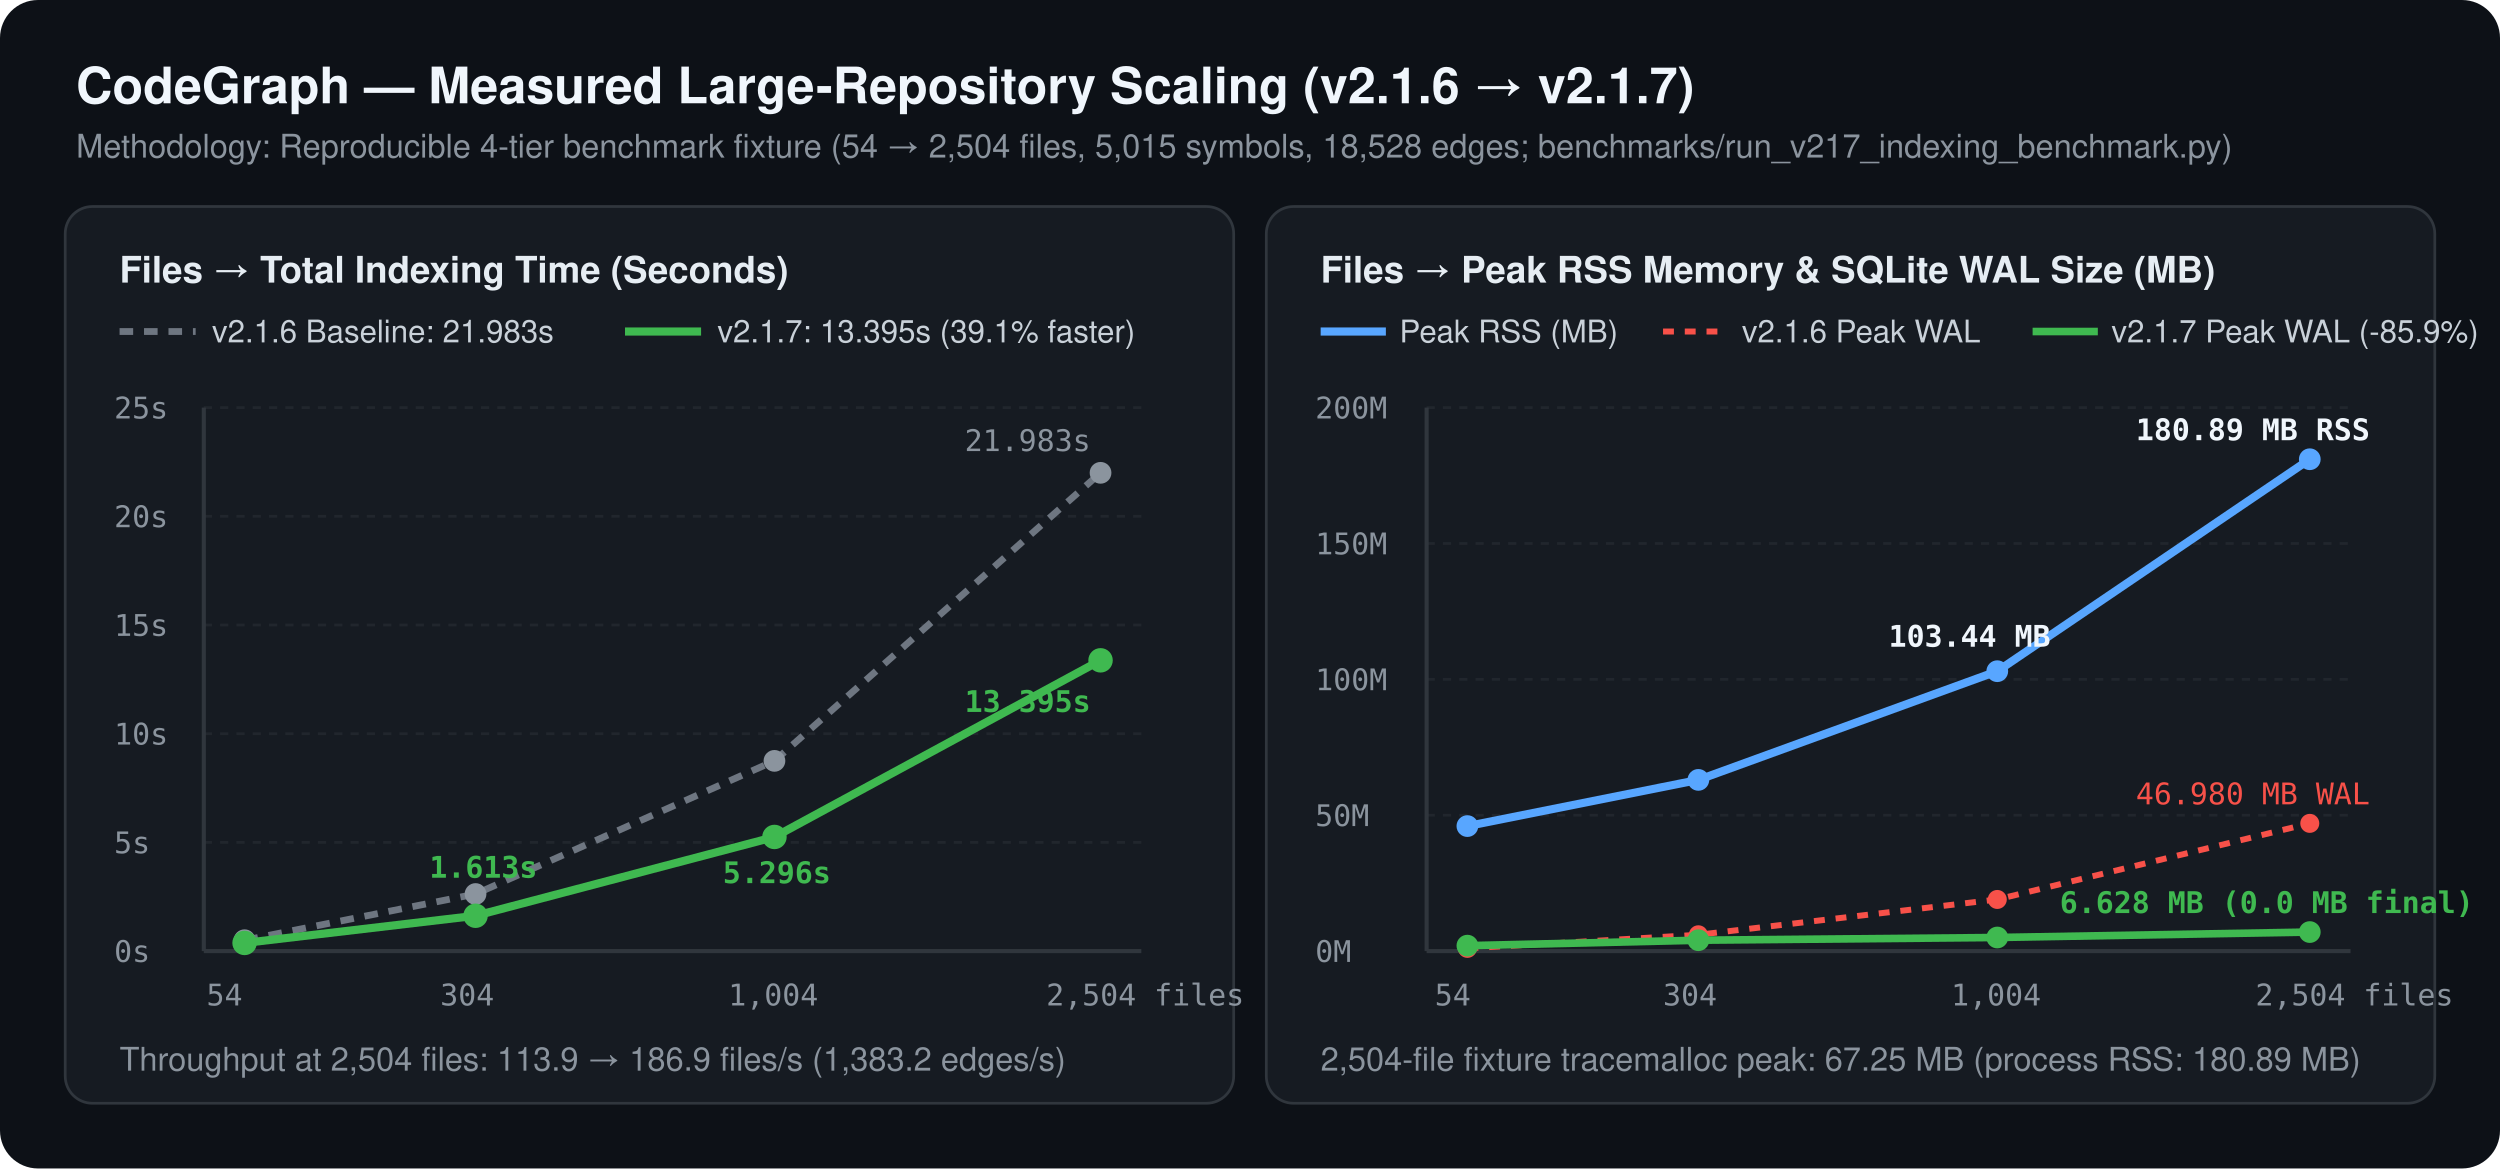
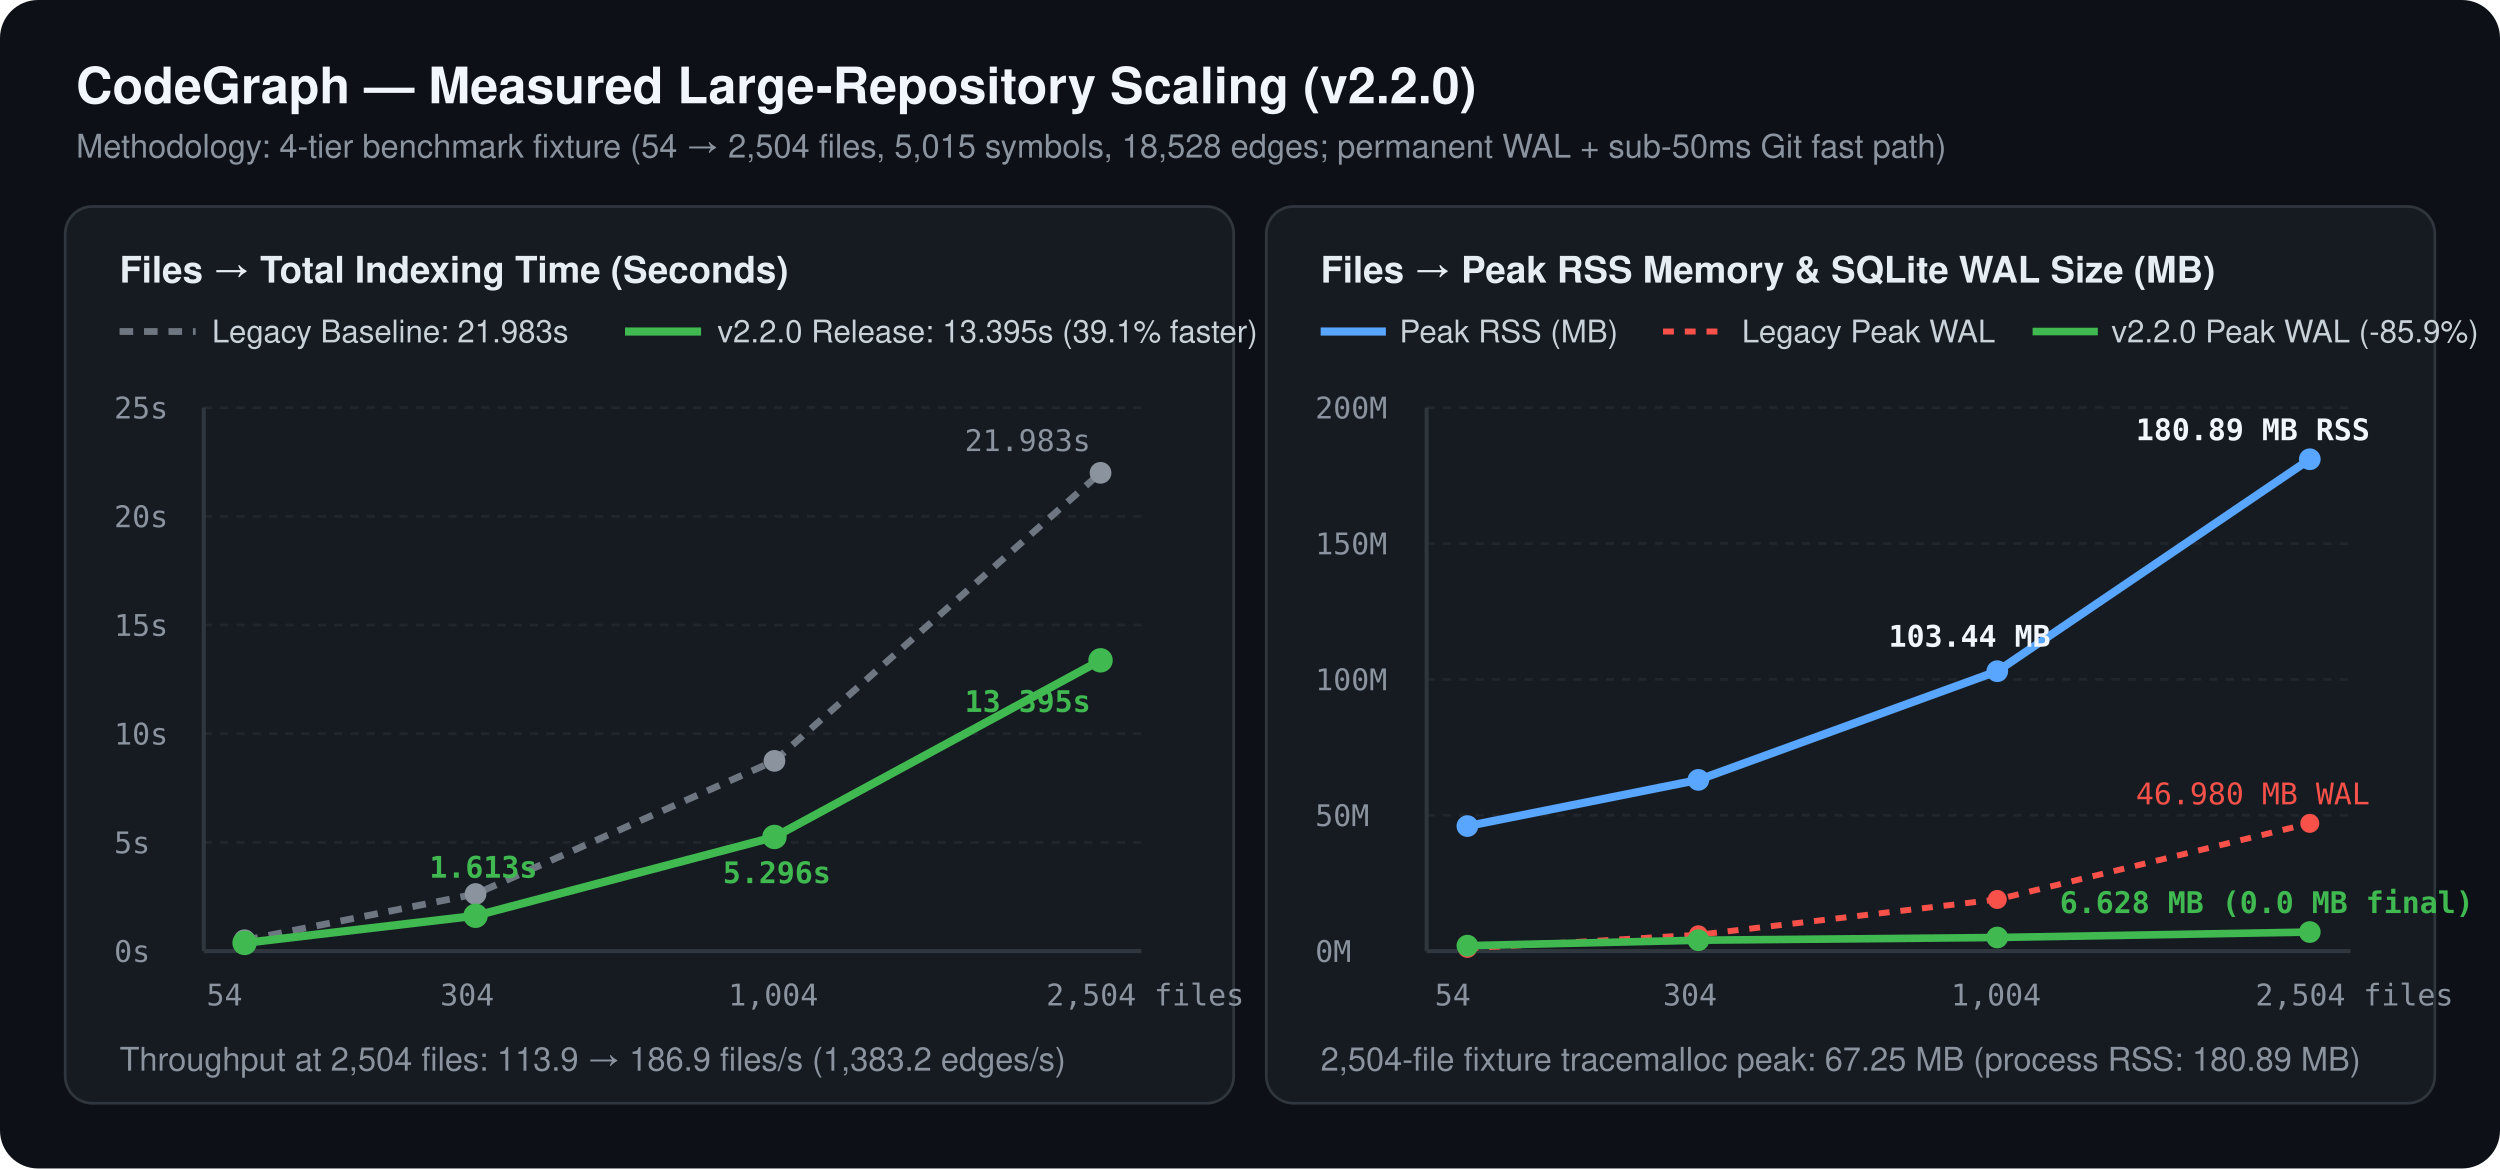
<svg xmlns="http://www.w3.org/2000/svg" viewBox="0 0 920 430" width="100%" height="100%">
  <defs>
    <style>
      .bg { fill: #0d1117; rx: 14px; }
      .card { fill: #161b22; stroke: #30363d; stroke-width: 1; rx: 10px; }
      .title { font-family: -apple-system, BlinkMacSystemFont, "Segoe UI", Helvetica, Arial, sans-serif; font-size: 18.5px; font-weight: 700; fill: #f0f6fc; }
      .subtitle { font-family: -apple-system, BlinkMacSystemFont, "Segoe UI", Helvetica, Arial, sans-serif; font-size: 12px; fill: #8b949e; }
      .section-title { font-family: -apple-system, BlinkMacSystemFont, "Segoe UI", Helvetica, Arial, sans-serif; font-size: 13.5px; font-weight: 600; fill: #e6edf3; }
      .axis-lbl { font-family: ui-monospace, SFMono-Regular, "SF Mono", Menlo, Consolas, monospace; font-size: 11px; fill: #8b949e; }
      .val-lbl { font-family: ui-monospace, SFMono-Regular, "SF Mono", Menlo, Consolas, monospace; font-size: 11px; font-weight: 700; fill: #f0f6fc; }
      .val-green { font-family: ui-monospace, SFMono-Regular, "SF Mono", Menlo, Consolas, monospace; font-size: 11px; font-weight: 700; fill: #3fb950; }
      .grid-line { stroke: #21262d; stroke-width: 1; stroke-dasharray: 3,3; }
      .axis-line { stroke: #30363d; stroke-width: 1.5; }
      .line-before { fill: none; stroke: #6e7681; stroke-width: 2.5; stroke-dasharray: 5,4; }
      .line-after { fill: none; stroke: #3fb950; stroke-width: 3; }
      .line-mem { fill: none; stroke: #58a6ff; stroke-width: 3; }
      .line-wal-before { fill: none; stroke: #f85149; stroke-width: 2.2; stroke-dasharray: 4,4; }
      .line-wal-after { fill: none; stroke: #3fb950; stroke-width: 2.8; }
      .dot-before { fill: #8b949e; }
      .dot-after { fill: #3fb950; }
      .dot-mem { fill: #58a6ff; }
      .dot-wal-before { fill: #f85149; }
      .legend-text { font-family: -apple-system, BlinkMacSystemFont, "Segoe UI", Helvetica, Arial, sans-serif; font-size: 11.5px; fill: #c9d1d9; }
    </style>
  </defs>
  <rect class="bg" x="0" y="0" width="920" height="430" />
-   <text class="title" x="28" y="38">CodeGraph — Measured Large-Repository Scaling (v2.1.6 → v2.1.7)</text>
-   <text class="subtitle" x="28" y="58">Methodology: Reproducible 4-tier benchmark fixture (54 → 2,504 files, 5,015 symbols, 18,528 edges; benchmarks/run_v217_indexing_benchmark.py)</text>
+   <text class="title" x="28" y="38">CodeGraph — Measured Large-Repository Scaling (v2.2.0)</text>
+   <text class="subtitle" x="28" y="58">Methodology: 4-tier benchmark fixture (54 → 2,504 files, 5,015 symbols, 18,528 edges; permanent WAL + sub-50ms Git fast path)</text>
  <rect class="card" x="24" y="76" width="430" height="330" />
  <text class="section-title" x="44" y="104">Files → Total Indexing Time (Seconds)</text>
  <line class="line-before" x1="44" y1="122" x2="72" y2="122" />
-   <text class="legend-text" x="78" y="126">v2.1.6 Baseline: 21.983s</text>
+   <text class="legend-text" x="78" y="126">Legacy Baseline: 21.983s</text>
  <line class="line-after" x1="230" y1="122" x2="258" y2="122" />
-   <text class="legend-text" x="264" y="126">v2.1.7: 13.395s (39.1% faster)</text>
+   <text class="legend-text" x="264" y="126">v2.2.0 Release: 13.395s (39.1% faster)</text>
  <line class="grid-line" x1="75" y1="150" x2="420" y2="150" />
  <text class="axis-lbl" x="42" y="154">25s</text>
  <line class="grid-line" x1="75" y1="190" x2="420" y2="190" />
  <text class="axis-lbl" x="42" y="194">20s</text>
  <line class="grid-line" x1="75" y1="230" x2="420" y2="230" />
  <text class="axis-lbl" x="42" y="234">15s</text>
  <line class="grid-line" x1="75" y1="270" x2="420" y2="270" />
  <text class="axis-lbl" x="42" y="274">10s</text>
  <line class="grid-line" x1="75" y1="310" x2="420" y2="310" />
  <text class="axis-lbl" x="42" y="314"> 5s</text>
  <line class="axis-line" x1="75" y1="350" x2="420" y2="350" />
  <text class="axis-lbl" x="42" y="354"> 0s</text>
  <line class="axis-line" x1="75" y1="150" x2="75" y2="350" />
  <text class="axis-lbl" x="76" y="370">54</text>
  <text class="axis-lbl" x="162" y="370">304</text>
  <text class="axis-lbl" x="268" y="370">1,004</text>
  <text class="axis-lbl" x="385" y="370">2,504 files</text>
  <polyline class="line-before" points="90,346 175,329 285,280 405,174" />
  <circle class="dot-before" cx="90" cy="346" r="4" />
  <circle class="dot-before" cx="175" cy="329" r="4" />
  <circle class="dot-before" cx="285" cy="280" r="4" />
  <circle class="dot-before" cx="405" cy="174" r="4" />
  <text class="axis-lbl" x="355" y="166">21.983s</text>
  <polyline class="line-after" points="90,347 175,337 285,308 405,243" />
  <circle class="dot-after" cx="90" cy="347" r="4.5" />
  <circle class="dot-after" cx="175" cy="337" r="4.5" />
  <circle class="dot-after" cx="285" cy="308" r="4.5" />
  <circle class="dot-after" cx="405" cy="243" r="4.5" />
  <text class="val-green" x="355" y="262">13.395s</text>
  <text class="val-green" x="266" y="325">5.296s</text>
  <text class="val-green" x="158" y="323">1.613s</text>
  <text class="subtitle" x="44" y="394">Throughput at 2,504 files: 113.9 → 186.9 files/s (1,383.2 edges/s)</text>
  <rect class="card" x="466" y="76" width="430" height="330" />
  <text class="section-title" x="486" y="104">Files → Peak RSS Memory &amp; SQLite WAL Size (MB)</text>
  <line class="line-mem" x1="486" y1="122" x2="510" y2="122" />
  <text class="legend-text" x="515" y="126">Peak RSS (MB)</text>
  <line class="line-wal-before" x1="612" y1="122" x2="636" y2="122" />
-   <text class="legend-text" x="641" y="126">v2.1.6 Peak WAL</text>
+   <text class="legend-text" x="641" y="126">Legacy Peak WAL</text>
  <line class="line-wal-after" x1="748" y1="122" x2="772" y2="122" />
-   <text class="legend-text" x="777" y="126">v2.1.7 Peak WAL (-85.9%)</text>
+   <text class="legend-text" x="777" y="126">v2.2.0 Peak WAL (-85.9%)</text>
  <line class="grid-line" x1="525" y1="150" x2="865" y2="150" />
  <text class="axis-lbl" x="484" y="154">200M</text>
  <line class="grid-line" x1="525" y1="200" x2="865" y2="200" />
  <text class="axis-lbl" x="484" y="204">150M</text>
  <line class="grid-line" x1="525" y1="250" x2="865" y2="250" />
  <text class="axis-lbl" x="484" y="254">100M</text>
  <line class="grid-line" x1="525" y1="300" x2="865" y2="300" />
  <text class="axis-lbl" x="484" y="304"> 50M</text>
  <line class="axis-line" x1="525" y1="350" x2="865" y2="350" />
  <text class="axis-lbl" x="484" y="354">  0M</text>
  <line class="axis-line" x1="525" y1="150" x2="525" y2="350" />
  <text class="axis-lbl" x="528" y="370">54</text>
  <text class="axis-lbl" x="612" y="370">304</text>
  <text class="axis-lbl" x="718" y="370">1,004</text>
  <text class="axis-lbl" x="830" y="370">2,504 files</text>
  <polyline class="line-mem" points="540,304 625,287 735,247 850,169" />
  <circle class="dot-mem" cx="540" cy="304" r="4" />
  <circle class="dot-mem" cx="625" cy="287" r="4" />
  <circle class="dot-mem" cx="735" cy="247" r="4" />
  <circle class="dot-mem" cx="850" cy="169" r="4" />
  <text class="val-lbl" x="786" y="162">180.89 MB RSS</text>
  <text class="val-lbl" x="695" y="238">103.44 MB</text>
  <polyline class="line-wal-before" points="540,349 625,344 735,331 850,303" />
  <circle class="dot-wal-before" cx="540" cy="349" r="3.5" />
  <circle class="dot-wal-before" cx="625" cy="344" r="3.5" />
  <circle class="dot-wal-before" cx="735" cy="331" r="3.5" />
  <circle class="dot-wal-before" cx="850" cy="303" r="3.5" />
  <text class="axis-lbl" x="786" y="296" style="fill:#f85149;">46.980 MB WAL</text>
  <polyline class="line-wal-after" points="540,348 625,346 735,345 850,343" />
  <circle class="dot-after" cx="540" cy="348" r="4" />
  <circle class="dot-after" cx="625" cy="346" r="4" />
  <circle class="dot-after" cx="735" cy="345" r="4" />
  <circle class="dot-after" cx="405" cy="243" r="4" />
  <circle class="dot-after" cx="850" cy="343" r="4" />
  <text class="val-green" x="758" y="336">6.628 MB (0.0 MB final)</text>
  <text class="subtitle" x="486" y="394">2,504-file fixture tracemalloc peak: 67.25 MB (process RSS: 180.89 MB)</text>
</svg>
